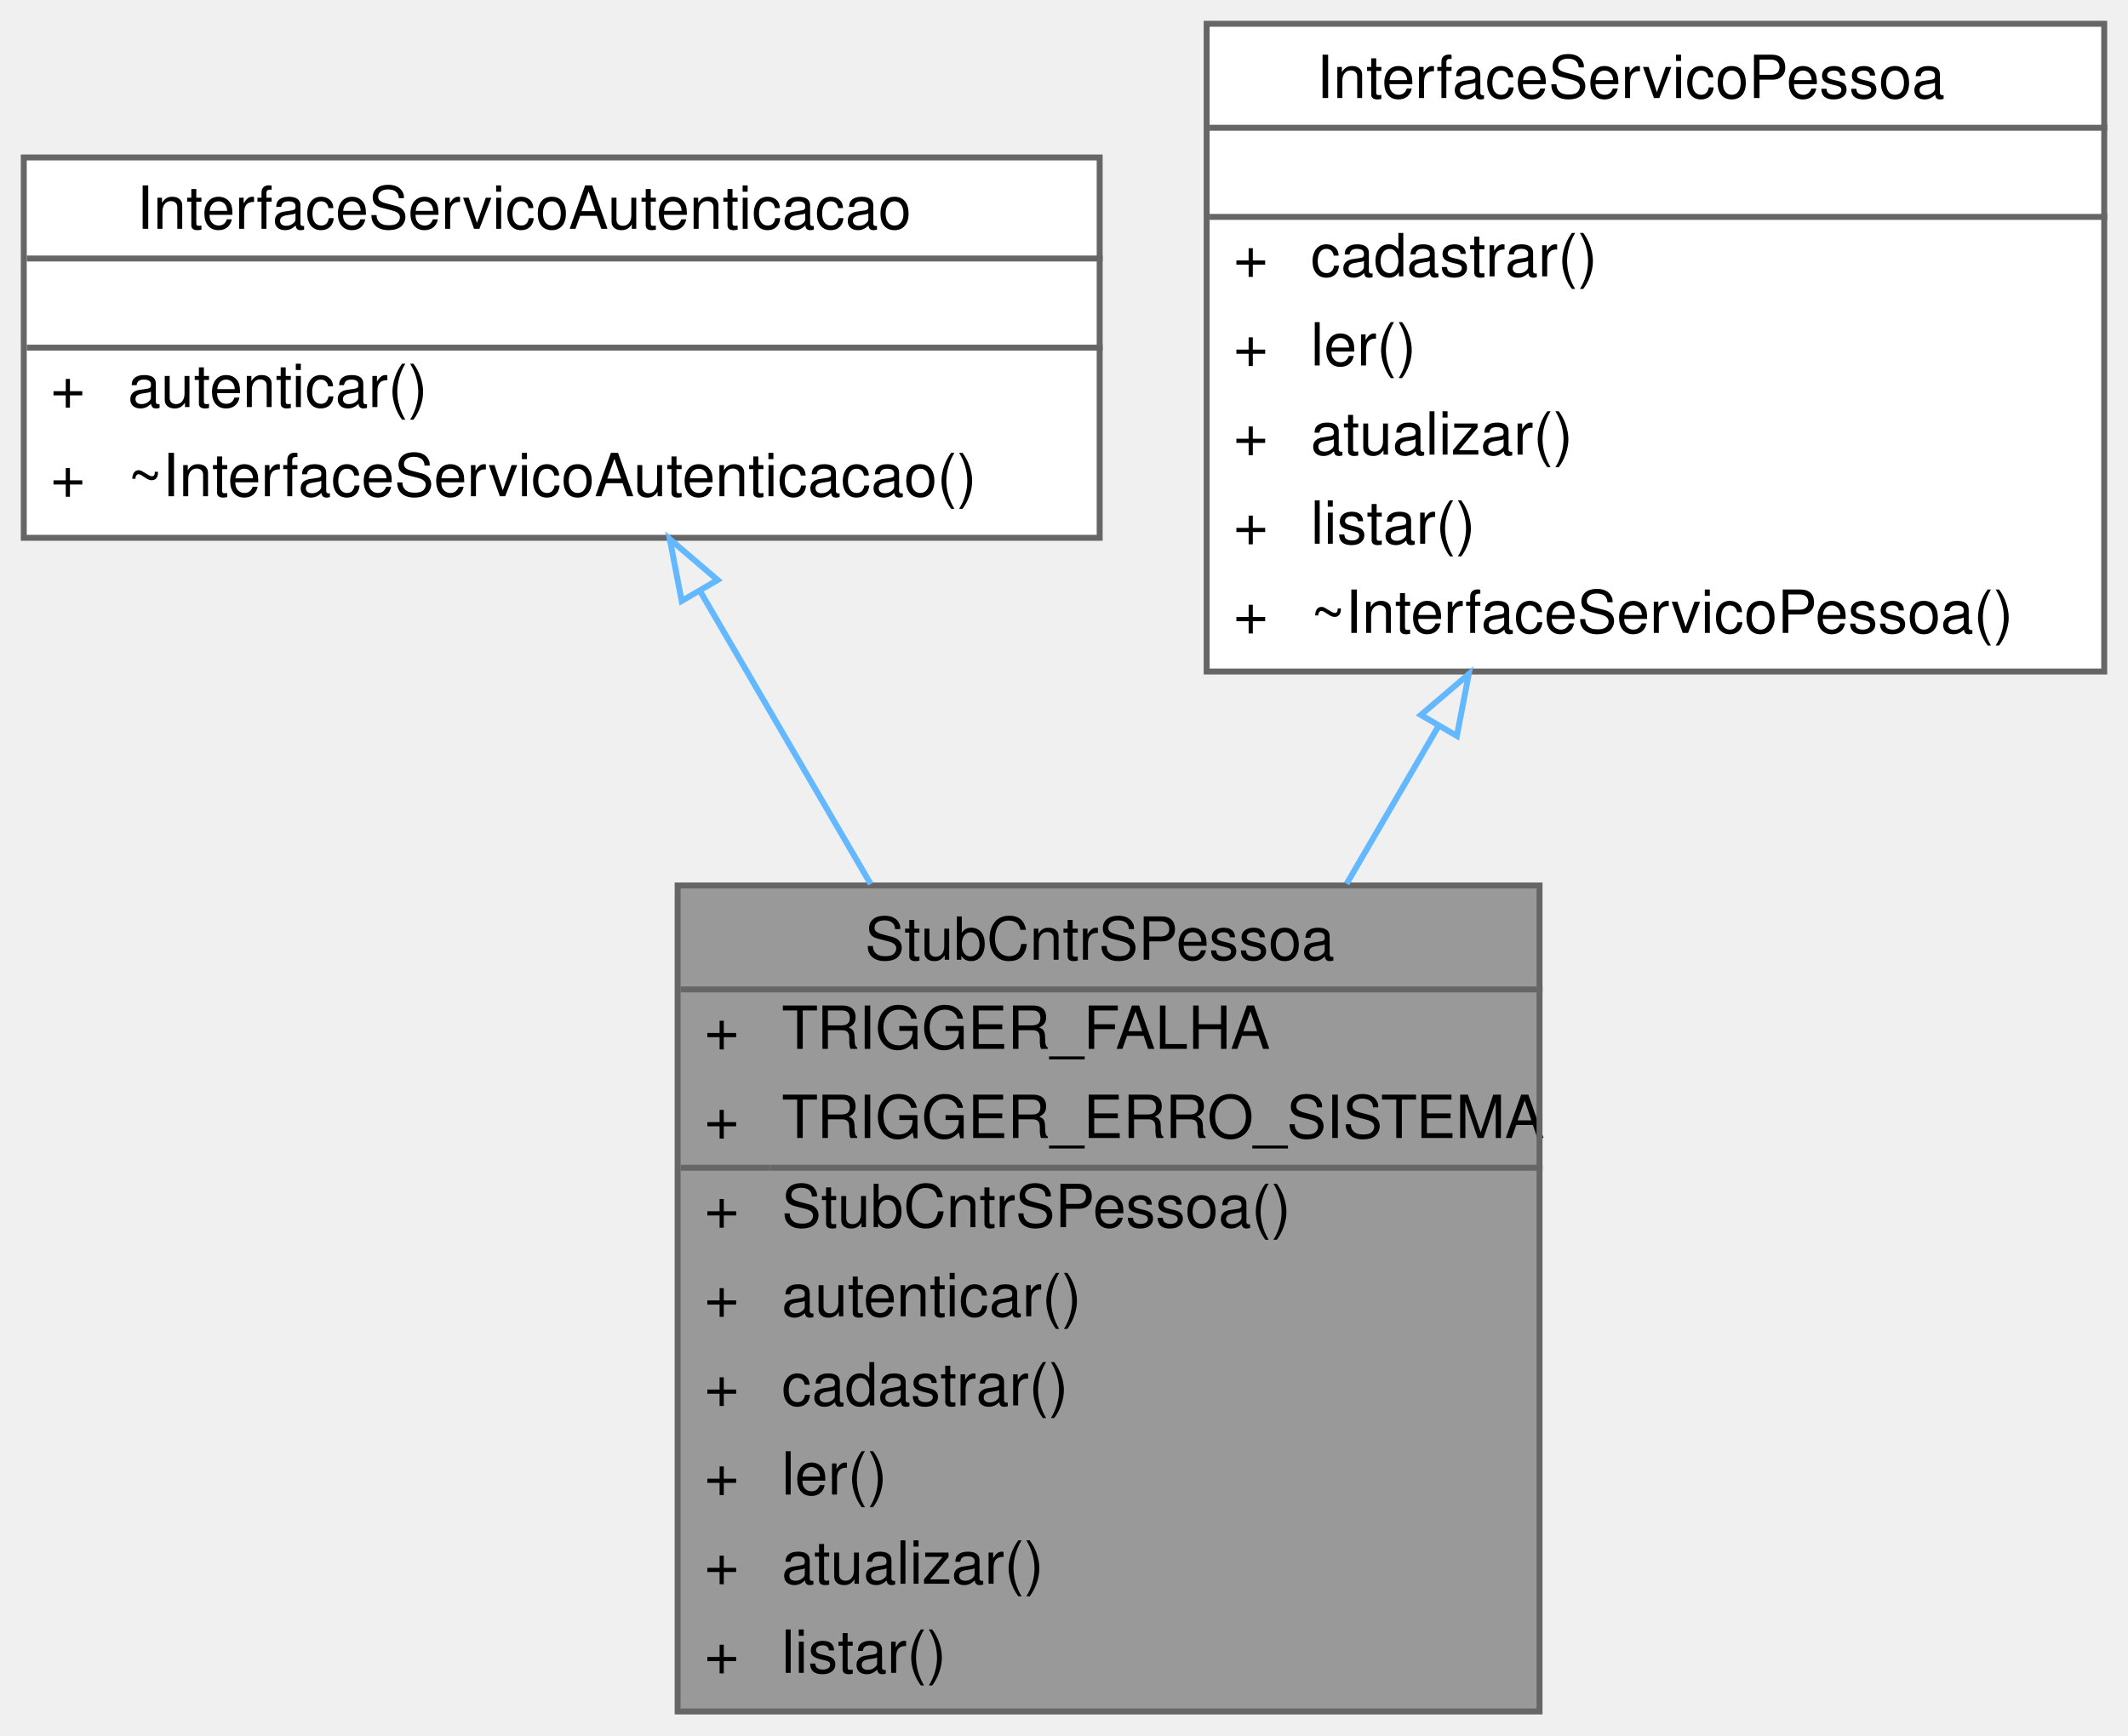
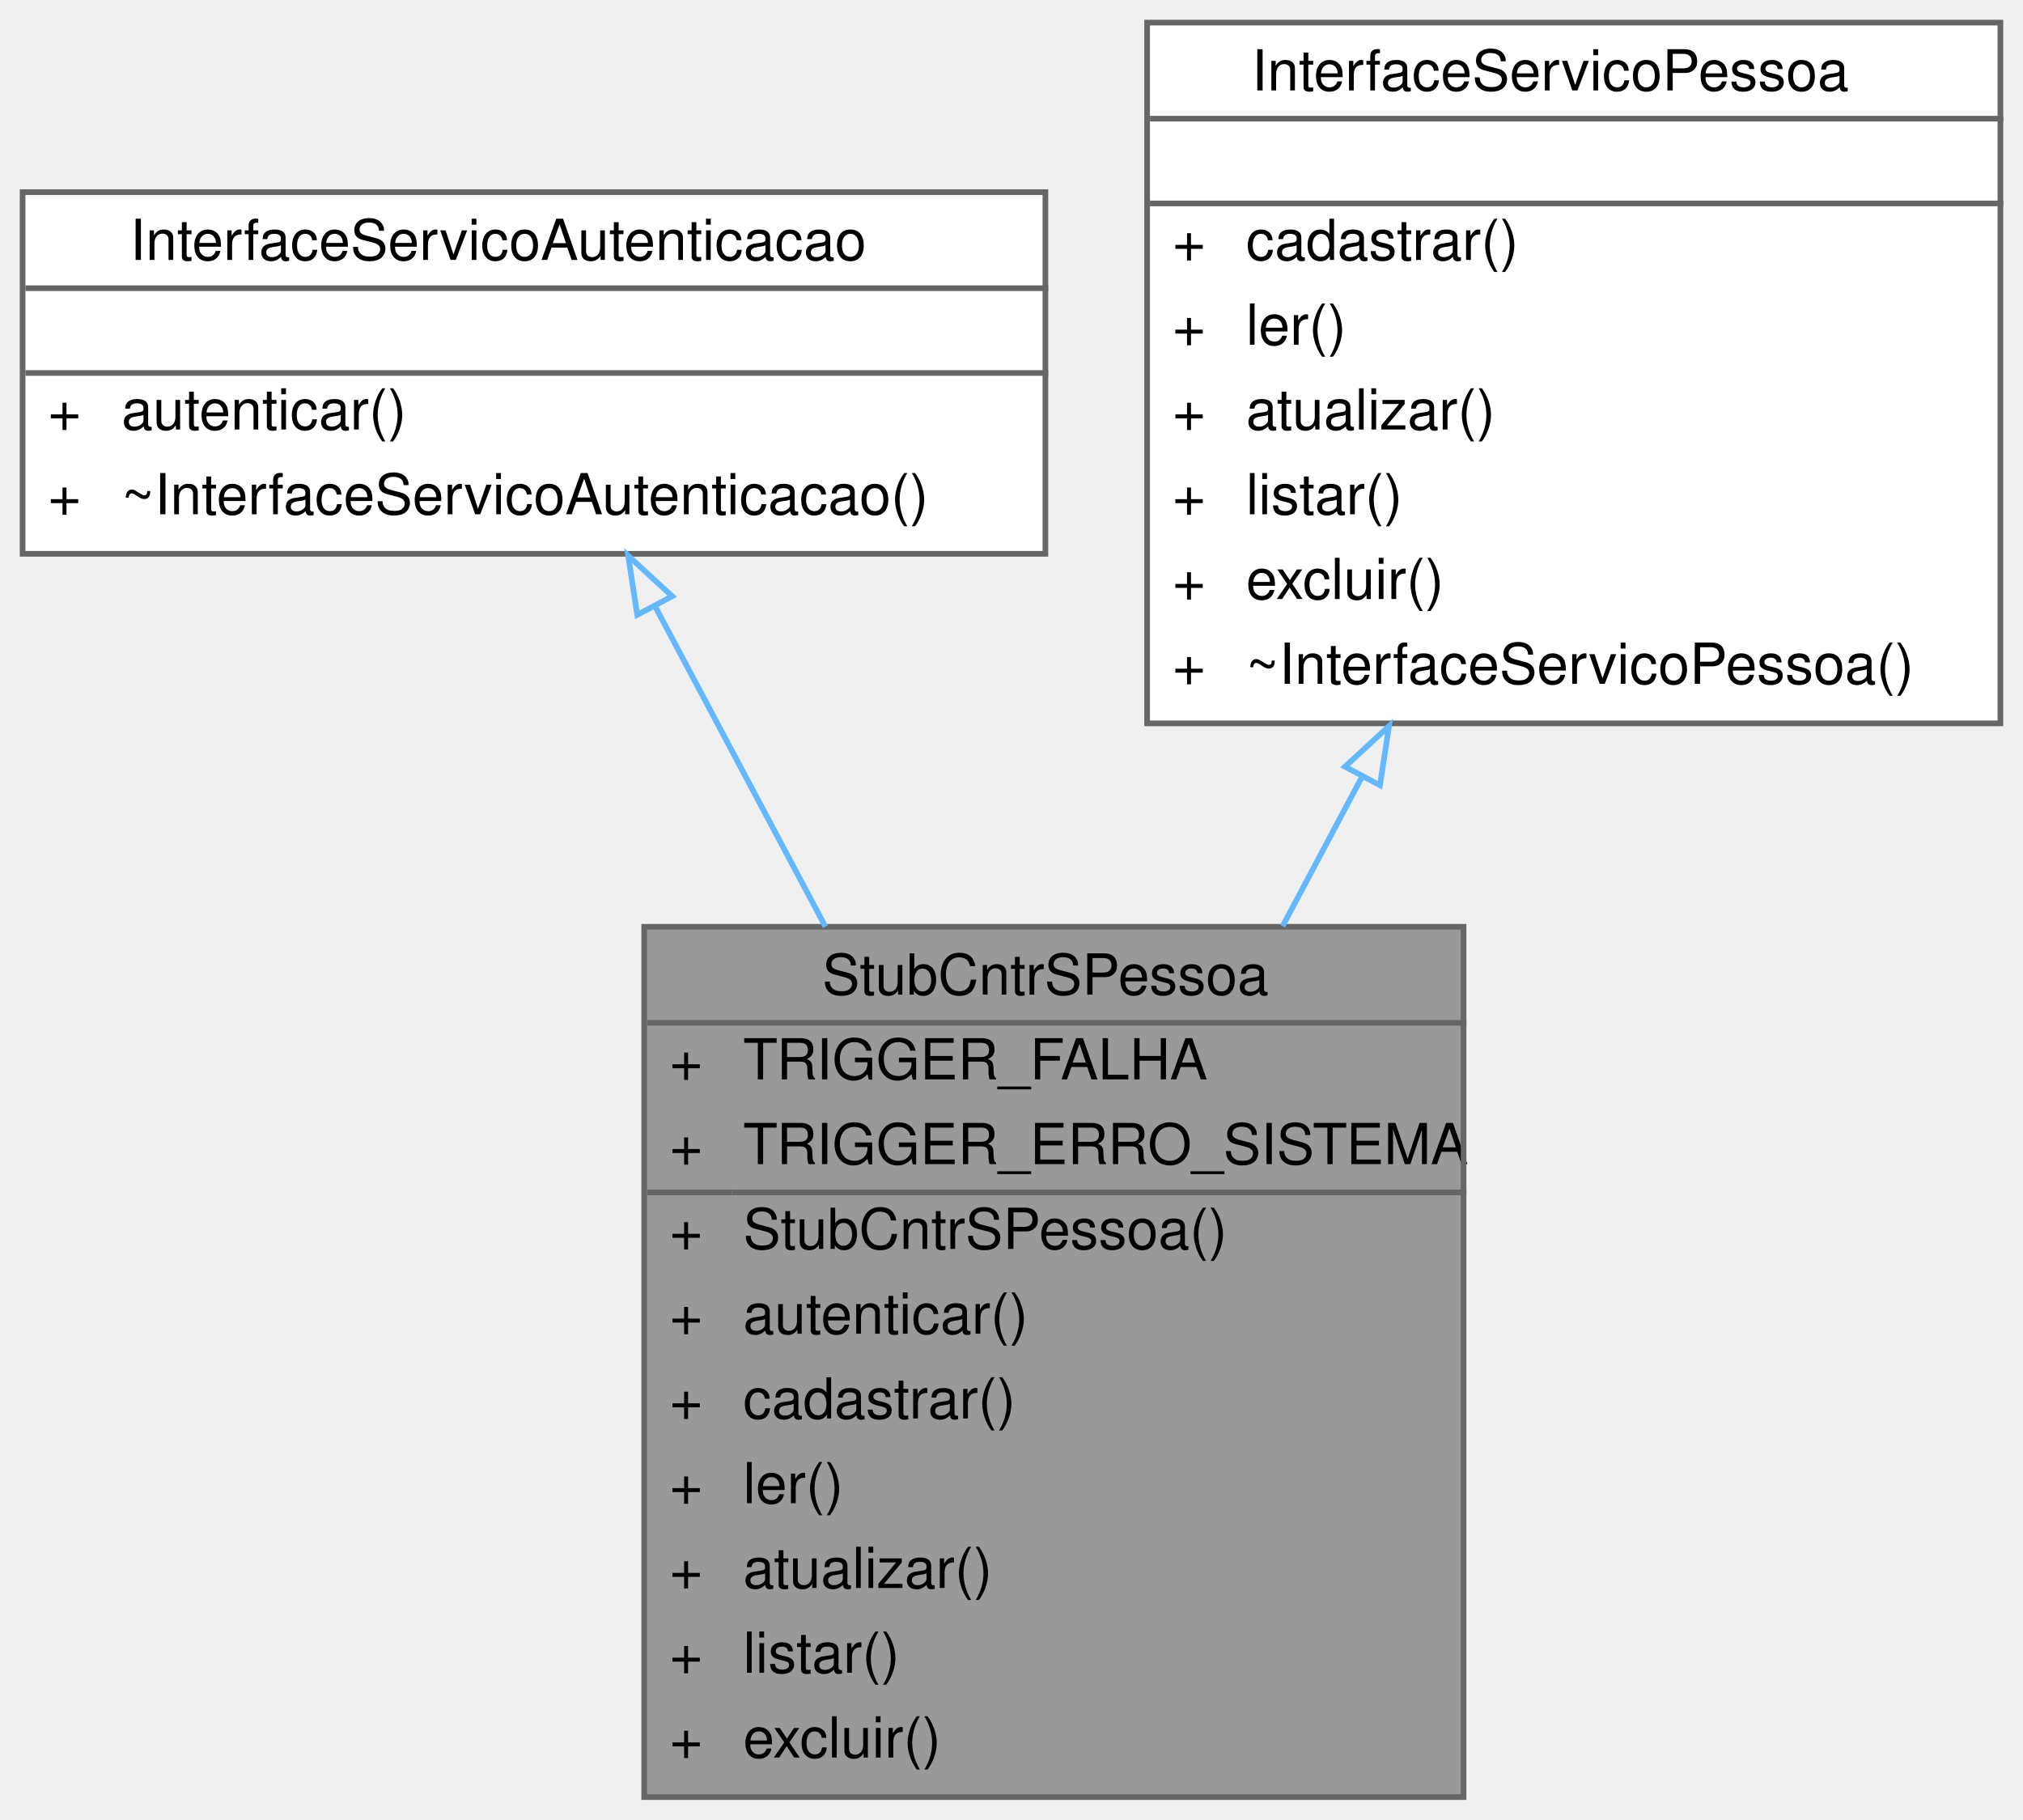
- <svg xmlns="http://www.w3.org/2000/svg" xmlns:xlink="http://www.w3.org/1999/xlink" width="358pt" height="292pt" viewBox="0.00 0.00 358.00 292.00">
-   <g id="graph0" class="graph" transform="scale(1 1) rotate(0) translate(4 288)">
+ <svg xmlns="http://www.w3.org/2000/svg" xmlns:xlink="http://www.w3.org/1999/xlink" width="358pt" height="322pt" viewBox="0.00 0.00 358.00 322.00">
+   <g id="graph0" class="graph" transform="scale(1 1) rotate(0) translate(4 318)">
    <g id="Node000001" class="node">
      <g id="a_Node000001">
        <a xlink:title="Stub do serviço de Pessoa (autenticação e cadastro).">
-           <polygon fill="#999999" stroke="transparent" points="255,-139 110,-139 110,0 255,0 255,-139" />
-           <text text-anchor="start" x="141.5" y="-126.5" font-family="Helvetica,sans-Serif" font-size="10.00">StubCntrSPessoa</text>
-           <text text-anchor="start" x="114.5" y="-111.5" font-family="Helvetica,sans-Serif" font-size="10.00">+</text>
-           <text text-anchor="start" x="127.5" y="-111.5" font-family="Helvetica,sans-Serif" font-size="10.00">TRIGGER_FALHA</text>
-           <text text-anchor="start" x="114.5" y="-96.5" font-family="Helvetica,sans-Serif" font-size="10.00">+</text>
-           <text text-anchor="start" x="127.5" y="-96.5" font-family="Helvetica,sans-Serif" font-size="10.00">TRIGGER_ERRO_SISTEMA</text>
-           <text text-anchor="start" x="114.5" y="-81.5" font-family="Helvetica,sans-Serif" font-size="10.00">+</text>
-           <text text-anchor="start" x="127.5" y="-81.5" font-family="Helvetica,sans-Serif" font-size="10.00">StubCntrSPessoa()</text>
-           <text text-anchor="start" x="114.5" y="-66.5" font-family="Helvetica,sans-Serif" font-size="10.00">+</text>
-           <text text-anchor="start" x="127.5" y="-66.5" font-family="Helvetica,sans-Serif" font-size="10.00">autenticar()</text>
-           <text text-anchor="start" x="114.5" y="-51.5" font-family="Helvetica,sans-Serif" font-size="10.00">+</text>
-           <text text-anchor="start" x="127.5" y="-51.5" font-family="Helvetica,sans-Serif" font-size="10.00">cadastrar()</text>
-           <text text-anchor="start" x="114.5" y="-36.5" font-family="Helvetica,sans-Serif" font-size="10.00">+</text>
-           <text text-anchor="start" x="127.5" y="-36.5" font-family="Helvetica,sans-Serif" font-size="10.00">ler()</text>
-           <text text-anchor="start" x="114.5" y="-21.5" font-family="Helvetica,sans-Serif" font-size="10.00">+</text>
-           <text text-anchor="start" x="127.5" y="-21.5" font-family="Helvetica,sans-Serif" font-size="10.00">atualizar()</text>
-           <text text-anchor="start" x="114.5" y="-6.5" font-family="Helvetica,sans-Serif" font-size="10.00">+</text>
-           <text text-anchor="start" x="127.5" y="-6.5" font-family="Helvetica,sans-Serif" font-size="10.00">listar()</text>
-           <polygon fill="#666666" stroke="#666666" points="110.5,-121.5 110.5,-121.5 255.5,-121.5 255.5,-121.5 110.5,-121.5" />
-           <polygon fill="#666666" stroke="#666666" points="110.5,-91.5 110.5,-91.5 125.5,-91.5 125.5,-91.5 110.5,-91.5" />
-           <polygon fill="#666666" stroke="#666666" points="125.5,-91.5 125.5,-91.5 255.5,-91.5 255.5,-91.5 125.5,-91.5" />
-           <polygon fill="none" stroke="#666666" points="110,0 110,-139 255,-139 255,0 110,0" />
+           <polygon fill="#999999" stroke="transparent" points="255,-154 110,-154 110,0 255,0 255,-154" />
+           <text text-anchor="start" x="141.5" y="-142" font-family="Helvetica,sans-Serif" font-size="10.00">StubCntrSPessoa</text>
+           <text text-anchor="start" x="114.5" y="-127" font-family="Helvetica,sans-Serif" font-size="10.00">+</text>
+           <text text-anchor="start" x="127.5" y="-127" font-family="Helvetica,sans-Serif" font-size="10.00">TRIGGER_FALHA</text>
+           <text text-anchor="start" x="114.5" y="-112" font-family="Helvetica,sans-Serif" font-size="10.00">+</text>
+           <text text-anchor="start" x="127.5" y="-112" font-family="Helvetica,sans-Serif" font-size="10.00">TRIGGER_ERRO_SISTEMA</text>
+           <text text-anchor="start" x="114.5" y="-97" font-family="Helvetica,sans-Serif" font-size="10.00">+</text>
+           <text text-anchor="start" x="127.5" y="-97" font-family="Helvetica,sans-Serif" font-size="10.00">StubCntrSPessoa()</text>
+           <text text-anchor="start" x="114.5" y="-82" font-family="Helvetica,sans-Serif" font-size="10.00">+</text>
+           <text text-anchor="start" x="127.5" y="-82" font-family="Helvetica,sans-Serif" font-size="10.00">autenticar()</text>
+           <text text-anchor="start" x="114.5" y="-67" font-family="Helvetica,sans-Serif" font-size="10.00">+</text>
+           <text text-anchor="start" x="127.5" y="-67" font-family="Helvetica,sans-Serif" font-size="10.00">cadastrar()</text>
+           <text text-anchor="start" x="114.5" y="-52" font-family="Helvetica,sans-Serif" font-size="10.00">+</text>
+           <text text-anchor="start" x="127.5" y="-52" font-family="Helvetica,sans-Serif" font-size="10.00">ler()</text>
+           <text text-anchor="start" x="114.5" y="-37" font-family="Helvetica,sans-Serif" font-size="10.00">+</text>
+           <text text-anchor="start" x="127.5" y="-37" font-family="Helvetica,sans-Serif" font-size="10.00">atualizar()</text>
+           <text text-anchor="start" x="114.5" y="-22" font-family="Helvetica,sans-Serif" font-size="10.00">+</text>
+           <text text-anchor="start" x="127.5" y="-22" font-family="Helvetica,sans-Serif" font-size="10.00">listar()</text>
+           <text text-anchor="start" x="114.5" y="-7" font-family="Helvetica,sans-Serif" font-size="10.00">+</text>
+           <text text-anchor="start" x="127.5" y="-7" font-family="Helvetica,sans-Serif" font-size="10.00">excluir()</text>
+           <polygon fill="#666666" stroke="#666666" points="110.5,-137 110.5,-137 255.5,-137 255.5,-137 110.5,-137" />
+           <polygon fill="#666666" stroke="#666666" points="110.5,-107 110.5,-107 125.5,-107 125.5,-107 110.5,-107" />
+           <polygon fill="#666666" stroke="#666666" points="125.5,-107 125.5,-107 255.5,-107 255.5,-107 125.5,-107" />
+           <polygon fill="none" stroke="#666666" points="110,0 110,-154 255,-154 255,0 110,0" />
        </a>
      </g>
    </g>
    <g id="Node000002" class="node">
      <g id="a_Node000002">
        <a xlink:href="classInterfaceServicoAutenticacao.html" target="_top" xlink:title=" ">
-           <polygon fill="white" stroke="transparent" points="181,-261.5 0,-261.5 0,-197.5 181,-197.5 181,-261.5" />
-           <text text-anchor="start" x="19" y="-249.5" font-family="Helvetica,sans-Serif" font-size="10.00">InterfaceServicoAutenticacao</text>
-           <text text-anchor="start" x="89" y="-234.5" font-family="Helvetica,sans-Serif" font-size="10.00"> </text>
-           <text text-anchor="start" x="4.5" y="-219.5" font-family="Helvetica,sans-Serif" font-size="10.00">+</text>
-           <text text-anchor="start" x="17.5" y="-219.5" font-family="Helvetica,sans-Serif" font-size="10.00">autenticar()</text>
-           <text text-anchor="start" x="4.5" y="-204.5" font-family="Helvetica,sans-Serif" font-size="10.00">+</text>
-           <text text-anchor="start" x="17.5" y="-204.5" font-family="Helvetica,sans-Serif" font-size="10.00">~InterfaceServicoAutenticacao()</text>
-           <polygon fill="#666666" stroke="#666666" points="0.5,-244.5 0.5,-244.5 181.5,-244.5 181.5,-244.5 0.5,-244.5" />
-           <polygon fill="#666666" stroke="#666666" points="0.5,-229.5 0.5,-229.5 181.5,-229.5 181.5,-229.5 0.5,-229.5" />
-           <polygon fill="none" stroke="#666666" points="0,-197.5 0,-261.5 181,-261.5 181,-197.5 0,-197.5" />
+           <polygon fill="white" stroke="transparent" points="181,-284 0,-284 0,-220 181,-220 181,-284" />
+           <text text-anchor="start" x="19" y="-272" font-family="Helvetica,sans-Serif" font-size="10.00">InterfaceServicoAutenticacao</text>
+           <text text-anchor="start" x="89" y="-257" font-family="Helvetica,sans-Serif" font-size="10.00"> </text>
+           <text text-anchor="start" x="4.5" y="-242" font-family="Helvetica,sans-Serif" font-size="10.00">+</text>
+           <text text-anchor="start" x="17.5" y="-242" font-family="Helvetica,sans-Serif" font-size="10.00">autenticar()</text>
+           <text text-anchor="start" x="4.5" y="-227" font-family="Helvetica,sans-Serif" font-size="10.00">+</text>
+           <text text-anchor="start" x="17.5" y="-227" font-family="Helvetica,sans-Serif" font-size="10.00">~InterfaceServicoAutenticacao()</text>
+           <polygon fill="#666666" stroke="#666666" points="0.5,-267 0.5,-267 181.5,-267 181.5,-267 0.5,-267" />
+           <polygon fill="#666666" stroke="#666666" points="0.5,-252 0.5,-252 181.5,-252 181.5,-252 0.5,-252" />
+           <polygon fill="none" stroke="#666666" points="0,-220 0,-284 181,-284 181,-220 0,-220" />
        </a>
      </g>
    </g>
    <g id="edge1_Node000001_Node000002" class="edge">
      <g id="a_edge1_Node000001_Node000002">
        <a xlink:title=" ">
-           <path fill="none" stroke="#63b8ff" d="M113.89,-188.33C122.59,-173.4 132.72,-156 142.48,-139.23" />
-           <polygon fill="none" stroke="#63b8ff" points="110.68,-186.88 108.68,-197.28 116.73,-190.4 110.68,-186.88" />
+           <path fill="none" stroke="#63b8ff" d="M111.96,-210.65C120.94,-193.75 131.69,-173.54 142.06,-154.04" />
+           <polygon fill="none" stroke="#63b8ff" points="108.77,-209.2 107.16,-219.67 114.95,-212.49 108.77,-209.2" />
        </a>
      </g>
    </g>
    <g id="Node000003" class="node">
      <g id="a_Node000003">
        <a xlink:href="classInterfaceServicoPessoa.html" target="_top" xlink:title=" ">
-           <polygon fill="white" stroke="transparent" points="350,-284 199,-284 199,-175 350,-175 350,-284" />
-           <text text-anchor="start" x="217.5" y="-271.5" font-family="Helvetica,sans-Serif" font-size="10.00">InterfaceServicoPessoa</text>
-           <text text-anchor="start" x="273" y="-256.5" font-family="Helvetica,sans-Serif" font-size="10.00"> </text>
-           <text text-anchor="start" x="203.5" y="-241.5" font-family="Helvetica,sans-Serif" font-size="10.00">+</text>
-           <text text-anchor="start" x="216.5" y="-241.5" font-family="Helvetica,sans-Serif" font-size="10.00">cadastrar()</text>
-           <text text-anchor="start" x="203.5" y="-226.5" font-family="Helvetica,sans-Serif" font-size="10.00">+</text>
-           <text text-anchor="start" x="216.5" y="-226.5" font-family="Helvetica,sans-Serif" font-size="10.00">ler()</text>
-           <text text-anchor="start" x="203.5" y="-211.5" font-family="Helvetica,sans-Serif" font-size="10.00">+</text>
-           <text text-anchor="start" x="216.5" y="-211.5" font-family="Helvetica,sans-Serif" font-size="10.00">atualizar()</text>
-           <text text-anchor="start" x="203.5" y="-196.5" font-family="Helvetica,sans-Serif" font-size="10.00">+</text>
-           <text text-anchor="start" x="216.5" y="-196.5" font-family="Helvetica,sans-Serif" font-size="10.00">listar()</text>
-           <text text-anchor="start" x="203.5" y="-181.5" font-family="Helvetica,sans-Serif" font-size="10.00">+</text>
-           <text text-anchor="start" x="216.5" y="-181.5" font-family="Helvetica,sans-Serif" font-size="10.00">~InterfaceServicoPessoa()</text>
-           <polygon fill="#666666" stroke="#666666" points="199.5,-266.5 199.5,-266.5 350.5,-266.5 350.5,-266.5 199.5,-266.5" />
-           <polygon fill="#666666" stroke="#666666" points="199.5,-251.5 199.5,-251.5 350.5,-251.5 350.5,-251.5 199.5,-251.5" />
-           <polygon fill="none" stroke="#666666" points="199,-175 199,-284 350,-284 350,-175 199,-175" />
+           <polygon fill="white" stroke="transparent" points="350,-314 199,-314 199,-190 350,-190 350,-314" />
+           <text text-anchor="start" x="217.5" y="-302" font-family="Helvetica,sans-Serif" font-size="10.00">InterfaceServicoPessoa</text>
+           <text text-anchor="start" x="273" y="-287" font-family="Helvetica,sans-Serif" font-size="10.00"> </text>
+           <text text-anchor="start" x="203.5" y="-272" font-family="Helvetica,sans-Serif" font-size="10.00">+</text>
+           <text text-anchor="start" x="216.5" y="-272" font-family="Helvetica,sans-Serif" font-size="10.00">cadastrar()</text>
+           <text text-anchor="start" x="203.5" y="-257" font-family="Helvetica,sans-Serif" font-size="10.00">+</text>
+           <text text-anchor="start" x="216.5" y="-257" font-family="Helvetica,sans-Serif" font-size="10.00">ler()</text>
+           <text text-anchor="start" x="203.5" y="-242" font-family="Helvetica,sans-Serif" font-size="10.00">+</text>
+           <text text-anchor="start" x="216.5" y="-242" font-family="Helvetica,sans-Serif" font-size="10.00">atualizar()</text>
+           <text text-anchor="start" x="203.5" y="-227" font-family="Helvetica,sans-Serif" font-size="10.00">+</text>
+           <text text-anchor="start" x="216.5" y="-227" font-family="Helvetica,sans-Serif" font-size="10.00">listar()</text>
+           <text text-anchor="start" x="203.5" y="-212" font-family="Helvetica,sans-Serif" font-size="10.00">+</text>
+           <text text-anchor="start" x="216.5" y="-212" font-family="Helvetica,sans-Serif" font-size="10.00">excluir()</text>
+           <text text-anchor="start" x="203.5" y="-197" font-family="Helvetica,sans-Serif" font-size="10.00">+</text>
+           <text text-anchor="start" x="216.5" y="-197" font-family="Helvetica,sans-Serif" font-size="10.00">~InterfaceServicoPessoa()</text>
+           <polygon fill="#666666" stroke="#666666" points="199.5,-297 199.5,-297 350.5,-297 350.5,-297 199.5,-297" />
+           <polygon fill="#666666" stroke="#666666" points="199.5,-282 199.5,-282 350.5,-282 350.5,-282 199.5,-282" />
+           <polygon fill="none" stroke="#666666" points="199,-190 199,-314 350,-314 350,-190 199,-190" />
        </a>
      </g>
    </g>
    <g id="edge2_Node000001_Node000003" class="edge">
      <g id="a_edge2_Node000001_Node000003">
        <a xlink:title=" ">
-           <path fill="none" stroke="#63b8ff" d="M238.06,-165.92C232.97,-157.17 227.71,-148.14 222.55,-139.28" />
-           <polygon fill="none" stroke="#63b8ff" points="235.04,-167.69 243.1,-174.57 241.09,-164.16 235.04,-167.69" />
+           <path fill="none" stroke="#63b8ff" d="M237.03,-180.54C232.4,-171.84 227.65,-162.91 222.98,-154.12" />
+           <polygon fill="none" stroke="#63b8ff" points="234.02,-182.33 241.81,-189.52 240.2,-179.05 234.02,-182.33" />
        </a>
      </g>
    </g>
  </g>
</svg>
